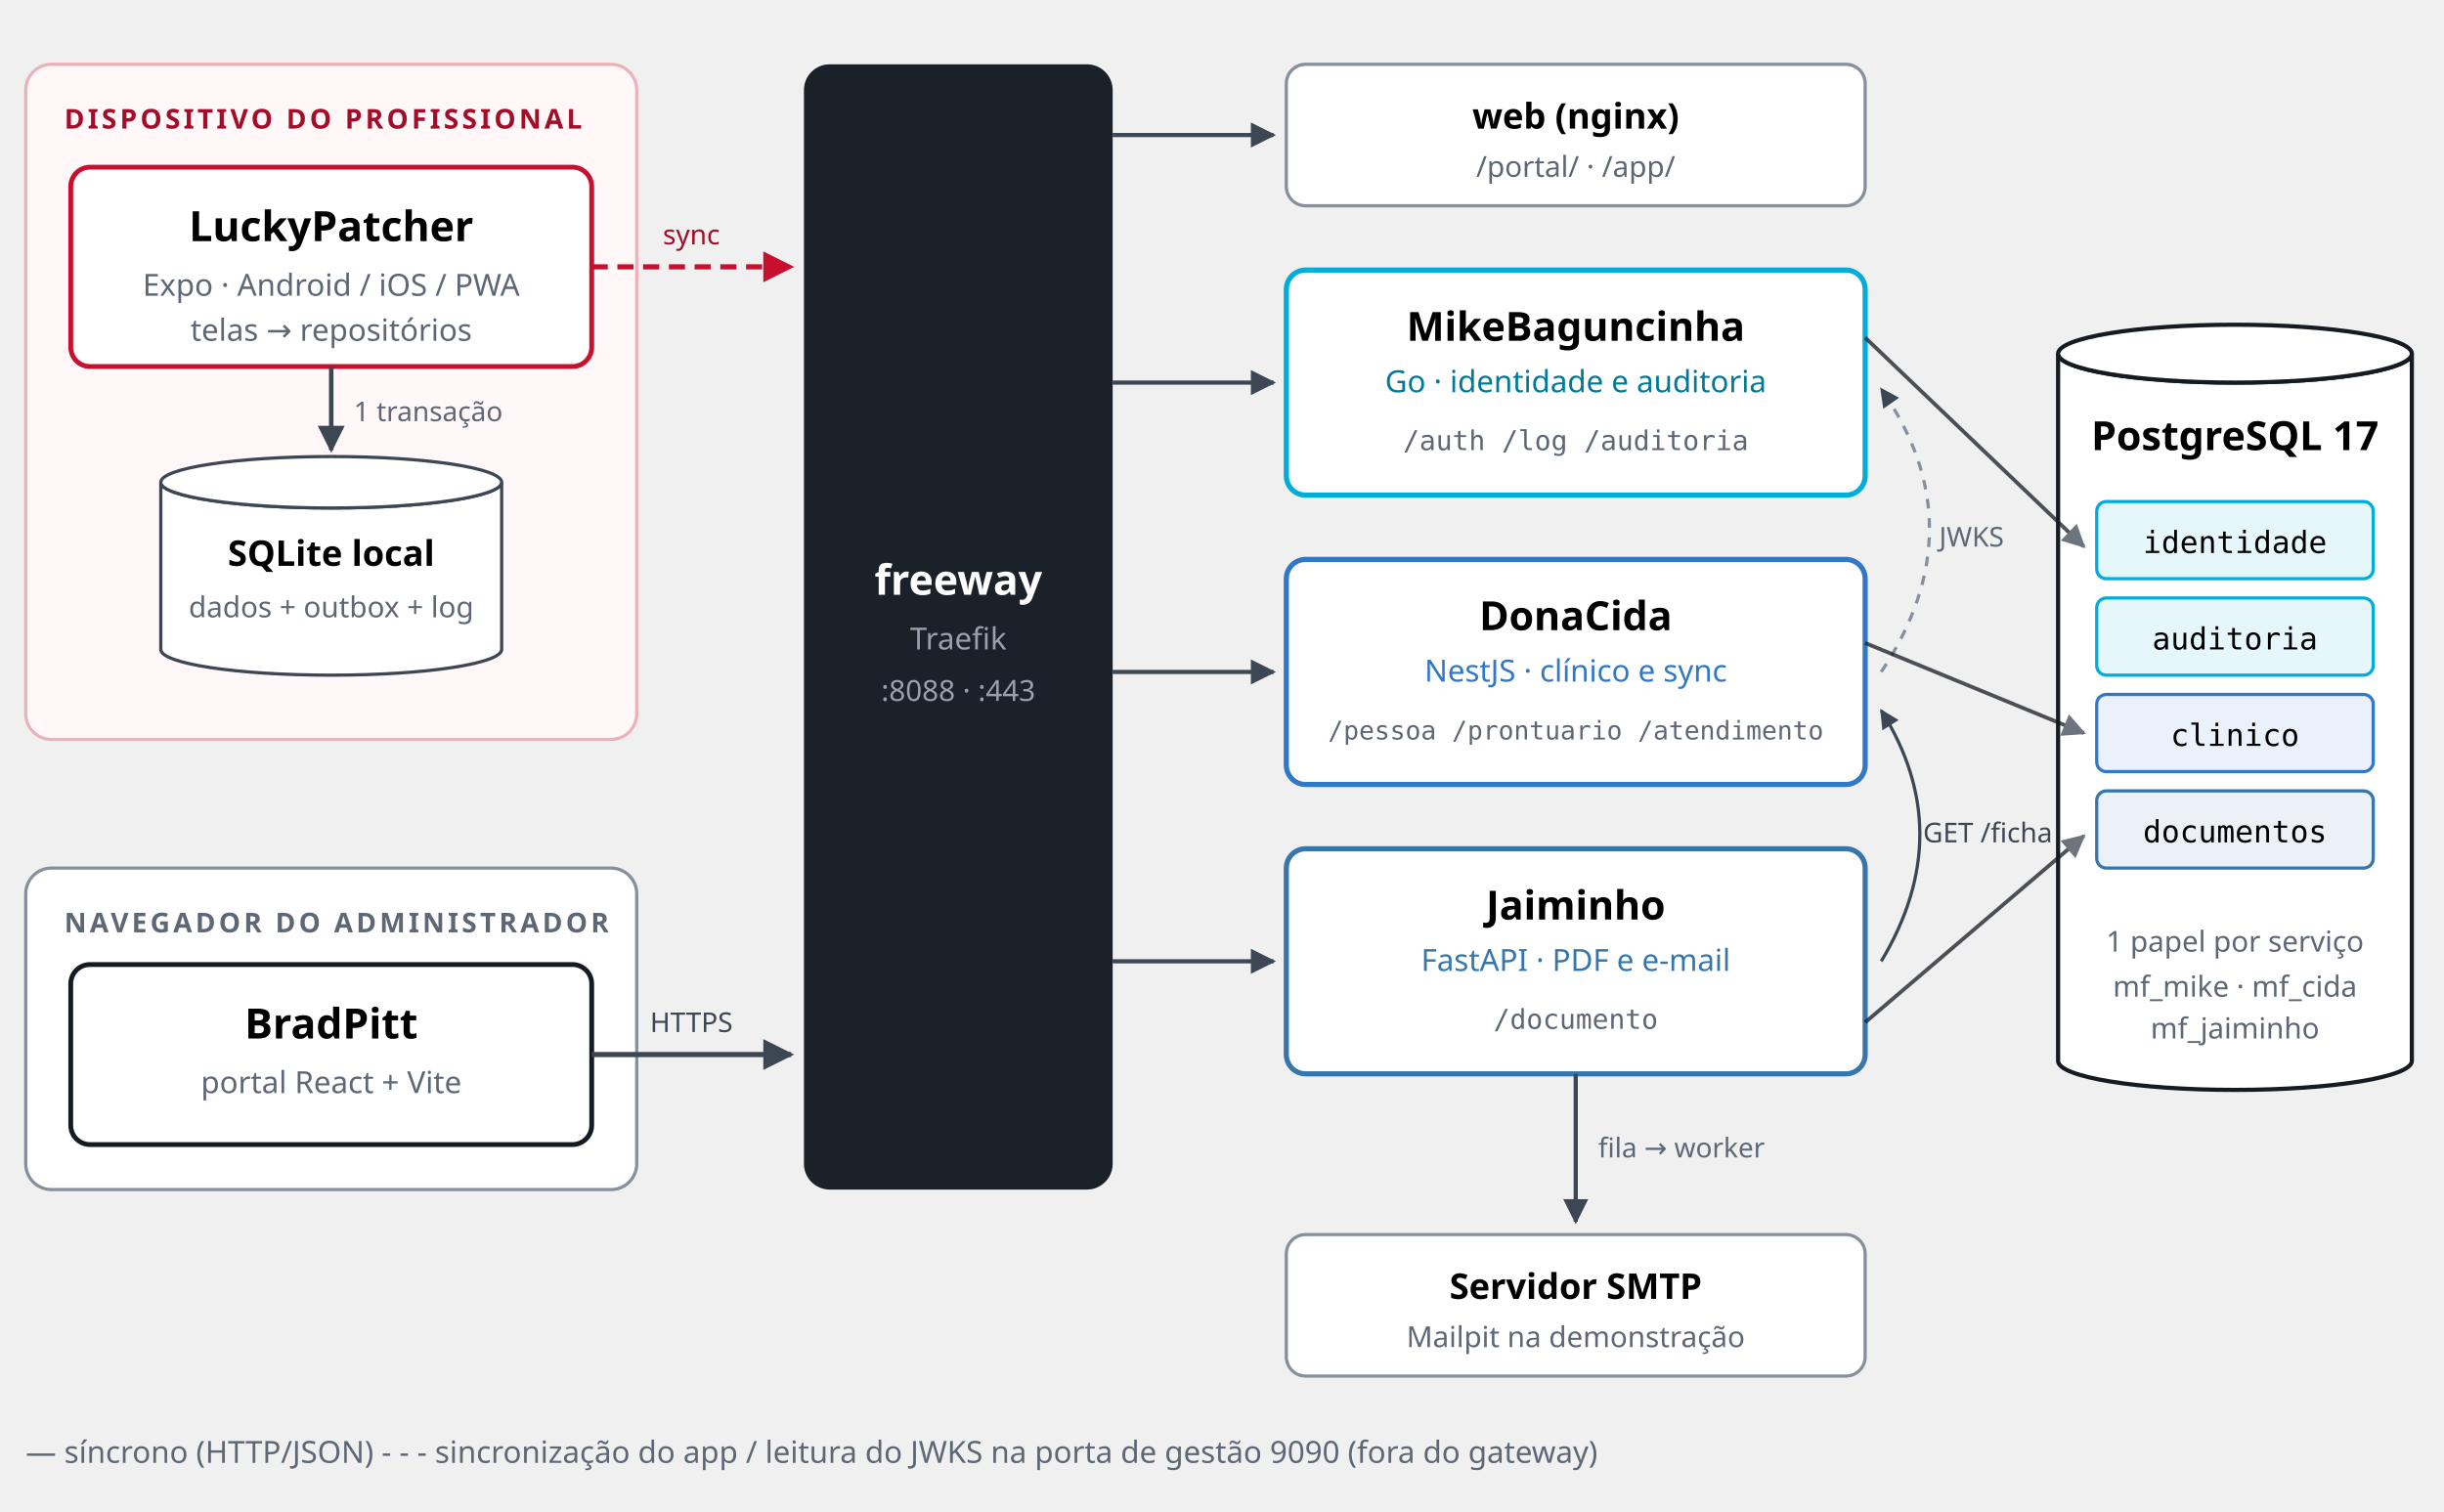
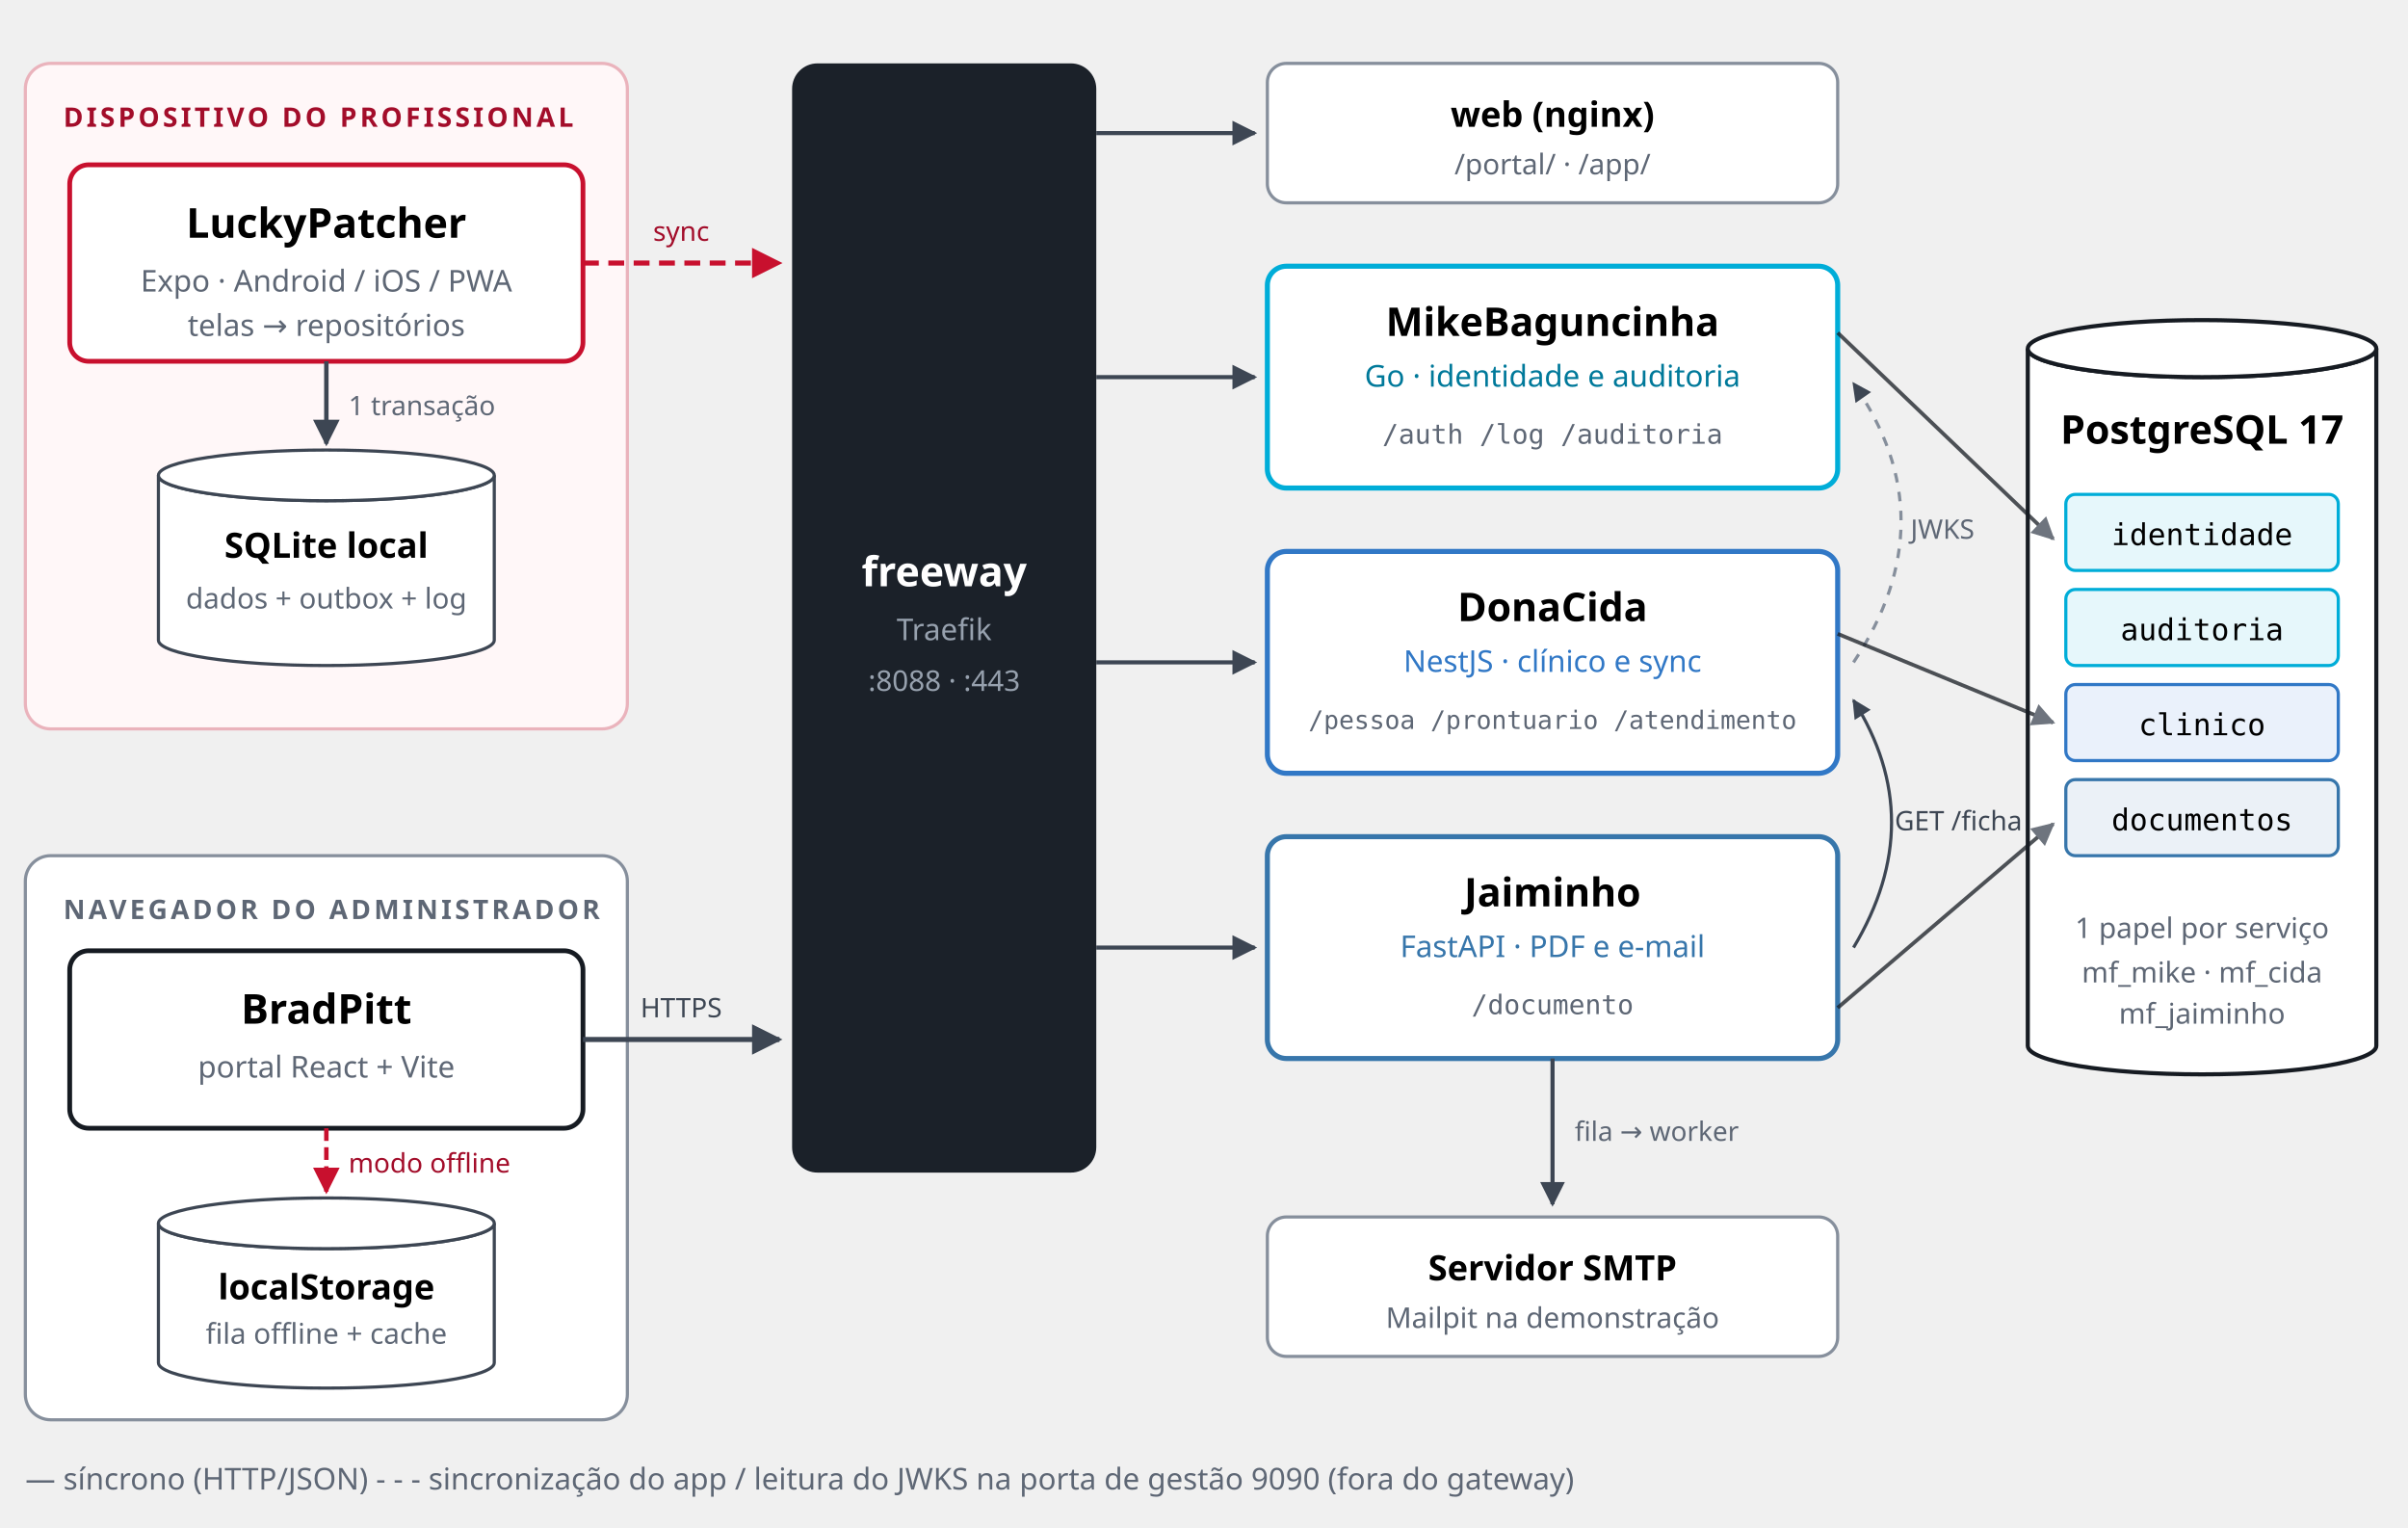
- <svg viewBox="0 0 760 470" font-family="Archivo Variable, sans-serif" font-size="11">
+ <svg viewBox="0 0 760 482" font-family="Archivo Variable, sans-serif" font-size="11">
  <defs>
    <marker id="a" viewBox="0 0 10 10" refX="9" refY="5" markerWidth="6" markerHeight="6" orient="auto">
      <path d="M0,0L10,5L0,10z" fill="#3d4653" />
    </marker>
    <marker id="ar" viewBox="0 0 10 10" refX="9" refY="5" markerWidth="6" markerHeight="6" orient="auto">
      <path d="M0,0L10,5L0,10z" fill="#c8102e" />
    </marker>
  </defs>
  <rect x="8" y="20" width="190" height="210" rx="8" fill="#fff7f8" stroke="#eab3bc" />
  <text x="20" y="40" font-size="8.5" font-weight="700" letter-spacing="1" fill="#a30d2a">DISPOSITIVO DO PROFISSIONAL</text>
  <rect x="22" y="52" width="162" height="62" rx="6" fill="#fff" stroke="#c8102e" stroke-width="1.5" />
  <text x="103" y="75" text-anchor="middle" font-weight="780" font-size="13">LuckyPatcher</text>
  <text x="103" y="92" text-anchor="middle" fill="#5e6775" font-size="9.5">Expo · Android / iOS / PWA</text>
  <text x="103" y="106" text-anchor="middle" fill="#5e6775" font-size="9.5">telas → repositórios</text>
  <path d="M50 150 a53 8 0 0 0 106 0 v52 a53 8 0 0 1 -106 0z" fill="#fff" stroke="#3d4653" />
  <ellipse cx="103" cy="150" rx="53" ry="8" fill="#fff" stroke="#3d4653" />
  <text x="103" y="176" text-anchor="middle" font-weight="750">SQLite local</text>
  <text x="103" y="192" text-anchor="middle" fill="#5e6775" font-size="9">dados + outbox + log</text>
  <path d="M103 114V140" stroke="#3d4653" stroke-width="1.4" marker-end="url(#a)" />
  <text x="110" y="131" fill="#5e6775" font-size="8.5">1 transação</text>
-   <rect x="8" y="270" width="190" height="100" rx="8" fill="#fff" stroke="#868f9c" />
+   <rect x="8" y="270" width="190" height="178" rx="8" fill="#fff" stroke="#868f9c" />
  <text x="20" y="290" font-size="8.5" font-weight="700" letter-spacing="1" fill="#5e6775">NAVEGADOR DO ADMINISTRADOR</text>
  <rect x="22" y="300" width="162" height="56" rx="6" fill="#fff" stroke="#161b22" stroke-width="1.5" />
  <text x="103" y="323" text-anchor="middle" font-weight="780" font-size="13">BradPitt</text>
  <text x="103" y="340" text-anchor="middle" fill="#5e6775" font-size="9.5">portal React + Vite</text>
+   <path d="M50 386 a53 8 0 0 0 106 0 v44 a53 8 0 0 1 -106 0z" fill="#fff" stroke="#3d4653" />
+   <ellipse cx="103" cy="386" rx="53" ry="8" fill="#fff" stroke="#3d4653" />
+   <text x="103" y="410" text-anchor="middle" font-weight="750">localStorage</text>
+   <text x="103" y="424" text-anchor="middle" fill="#5e6775" font-size="9">fila offline + cache</text>
+   <path d="M103 356V376" stroke="#c8102e" stroke-width="1.4" stroke-dasharray="4 2" marker-end="url(#ar)" />
+   <text x="110" y="370" fill="#a30d2a" font-size="8.5">modo offline</text>
  <rect x="250" y="20" width="96" height="350" rx="8" fill="#1b2129" />
  <text x="298" y="185" text-anchor="middle" fill="#fff" font-weight="780" font-size="13">freeway</text>
  <text x="298" y="202" text-anchor="middle" fill="#97a1ae" font-size="9.5">Traefik</text>
  <text x="298" y="218" text-anchor="middle" fill="#97a1ae" font-size="9">:8088 · :443</text>
  <path d="M184 83H246" stroke="#c8102e" stroke-width="1.6" stroke-dasharray="5 3" marker-end="url(#ar)" />
  <text x="215" y="76" text-anchor="middle" fill="#a30d2a" font-size="8.5">sync</text>
  <path d="M184 328H246" stroke="#3d4653" stroke-width="1.6" marker-end="url(#a)" />
  <text x="215" y="321" text-anchor="middle" fill="#3d4653" font-size="8.5">HTTPS</text>
  <g>
    <rect x="400" y="20" width="180" height="44" rx="6" fill="#fff" stroke="#868f9c" />
    <text x="490" y="40" text-anchor="middle" font-weight="750">web (nginx)</text>
    <text x="490" y="55" text-anchor="middle" fill="#5e6775" font-size="9">/portal/ · /app/</text>
    <rect x="400" y="84" width="180" height="70" rx="6" fill="#fff" stroke="#00add8" stroke-width="1.6" />
    <text x="490" y="106" text-anchor="middle" font-weight="780" font-size="12.5">MikeBaguncinha</text>
    <text x="490" y="122" text-anchor="middle" fill="#00799a" font-size="9.5">Go · identidade e auditoria</text>
    <text x="490" y="140" text-anchor="middle" fill="#5e6775" font-size="8.5" font-family="Martian Mono Variable, monospace">/auth /log /auditoria</text>
    <rect x="400" y="174" width="180" height="70" rx="6" fill="#fff" stroke="#3178c6" stroke-width="1.6" />
    <text x="490" y="196" text-anchor="middle" font-weight="780" font-size="12.5">DonaCida</text>
    <text x="490" y="212" text-anchor="middle" fill="#3178c6" font-size="9.5">NestJS · clínico e sync</text>
    <text x="490" y="230" text-anchor="middle" fill="#5e6775" font-size="8" font-family="Martian Mono Variable, monospace">/pessoa /prontuario /atendimento</text>
    <rect x="400" y="264" width="180" height="70" rx="6" fill="#fff" stroke="#3776ab" stroke-width="1.6" />
    <text x="490" y="286" text-anchor="middle" font-weight="780" font-size="12.5">Jaiminho</text>
    <text x="490" y="302" text-anchor="middle" fill="#3776ab" font-size="9.5">FastAPI · PDF e e-mail</text>
    <text x="490" y="320" text-anchor="middle" fill="#5e6775" font-size="8.5" font-family="Martian Mono Variable, monospace">/documento</text>
  </g>
  <g stroke="#3d4653" stroke-width="1.3" fill="none">
    <path d="M346 42H396" marker-end="url(#a)" />
    <path d="M346 119H396" marker-end="url(#a)" />
    <path d="M346 209H396" marker-end="url(#a)" />
    <path d="M346 299H396" marker-end="url(#a)" />
  </g>
  <path d="M585 209 q30 -45 0 -88" stroke="#868f9c" stroke-dasharray="3 3" fill="none" marker-end="url(#a)" />
  <text x="603" y="170" fill="#5e6775" font-size="8.5">JWKS</text>
  <path d="M585 299 q24 -40 0 -78" stroke="#3d4653" fill="none" marker-end="url(#a)" />
  <text x="598" y="262" fill="#3d4653" font-size="8.5">GET /ficha</text>
  <path d="M640 110 a55 9 0 0 0 110 0 v220 a55 9 0 0 1 -110 0z" fill="#fff" stroke="#161b22" stroke-width="1.3" />
  <ellipse cx="695" cy="110" rx="55" ry="9" fill="#fff" stroke="#161b22" stroke-width="1.3" />
  <text x="695" y="140" text-anchor="middle" font-weight="780" font-size="12.5">PostgreSQL 17</text>
  <g font-size="9.5" font-family="Martian Mono Variable, monospace">
    <rect x="652" y="156" width="86" height="24" rx="3" fill="#e6f7fb" stroke="#00add8" />
    <text x="695" y="172" text-anchor="middle">identidade</text>
    <rect x="652" y="186" width="86" height="24" rx="3" fill="#e6f7fb" stroke="#00add8" />
    <text x="695" y="202" text-anchor="middle">auditoria</text>
    <rect x="652" y="216" width="86" height="24" rx="3" fill="#eaf1fb" stroke="#3178c6" />
    <text x="695" y="232" text-anchor="middle">clinico</text>
    <rect x="652" y="246" width="86" height="24" rx="3" fill="#ebf1f7" stroke="#3776ab" />
    <text x="695" y="262" text-anchor="middle">documentos</text>
  </g>
  <text x="695" y="296" text-anchor="middle" fill="#5e6775" font-size="9">1 papel por serviço</text>
  <text x="695" y="310" text-anchor="middle" fill="#5e6775" font-size="9">mf_mike · mf_cida</text>
  <text x="695" y="323" text-anchor="middle" fill="#5e6775" font-size="9">mf_jaiminho</text>
  <g stroke="#161b22" stroke-width="1.2" fill="none" opacity=".75">
    <path d="M580 105 L648 170" marker-end="url(#a)" />
    <path d="M580 200 L648 228" marker-end="url(#a)" />
    <path d="M580 318 L648 260" marker-end="url(#a)" />
  </g>
  <rect x="400" y="384" width="180" height="44" rx="6" fill="#fff" stroke="#868f9c" />
  <text x="490" y="404" text-anchor="middle" font-weight="750">Servidor SMTP</text>
  <text x="490" y="419" text-anchor="middle" fill="#5e6775" font-size="9">Mailpit na demonstração</text>
  <path d="M490 334V380" stroke="#3d4653" stroke-width="1.3" marker-end="url(#a)" />
  <text x="497" y="360" fill="#5e6775" font-size="8.5">fila → worker</text>
-   <text x="8" y="455" fill="#5e6775" font-size="9.5">— síncrono (HTTP/JSON)    - - - sincronização do app / leitura do JWKS na porta de gestão 9090 (fora do gateway)</text>
+   <text x="8" y="470" fill="#5e6775" font-size="9.5">— síncrono (HTTP/JSON)    - - - sincronização do app / leitura do JWKS na porta de gestão 9090 (fora do gateway)</text>
</svg>
